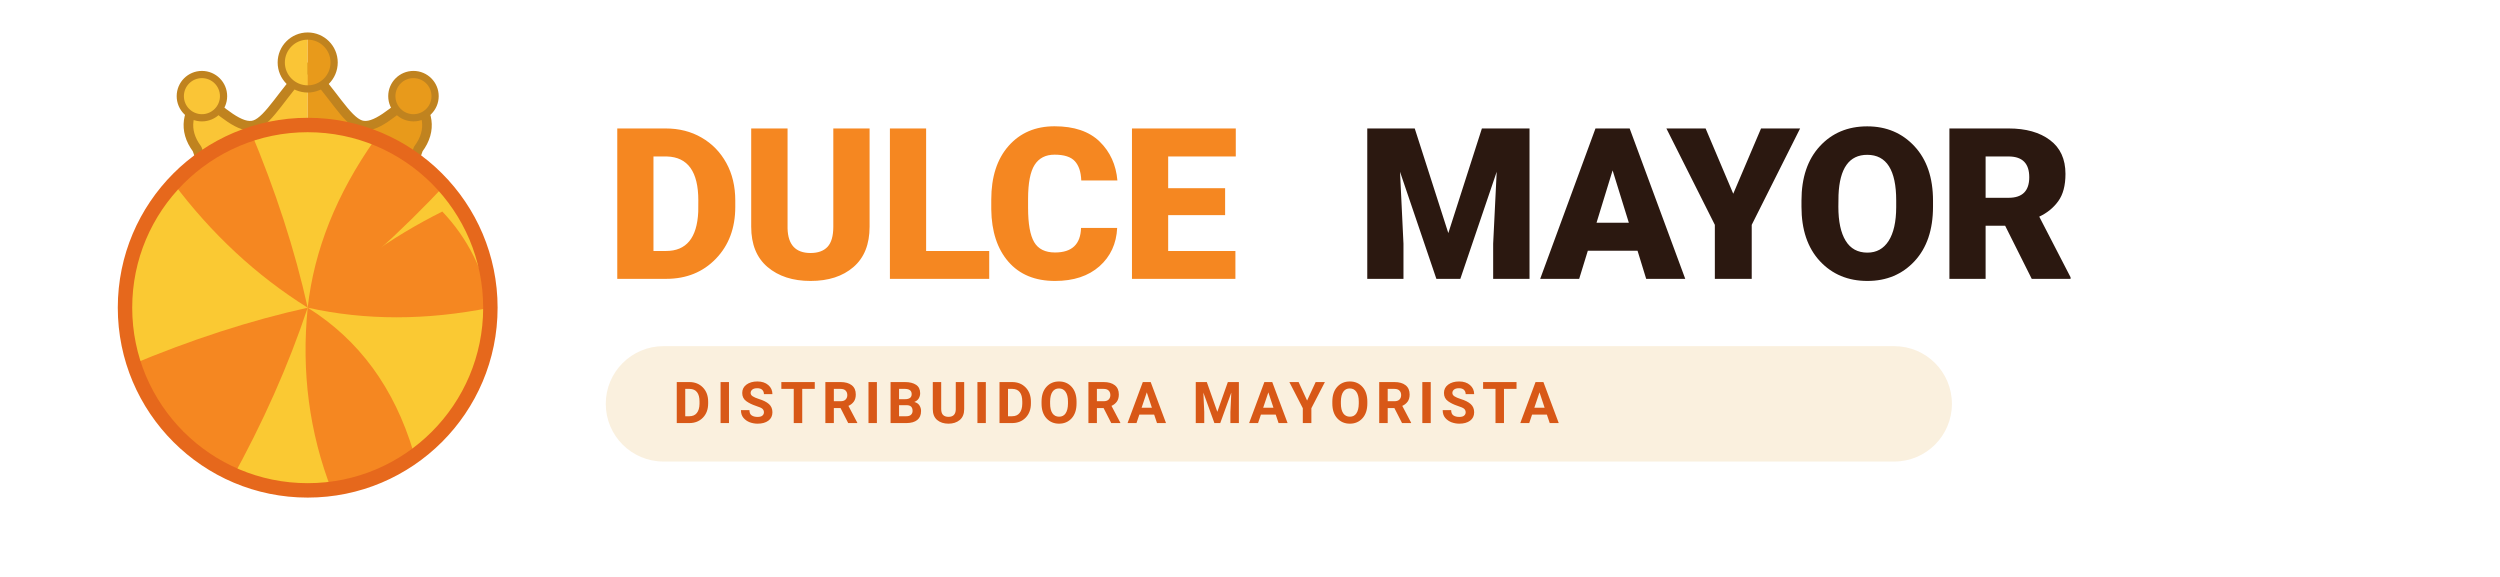
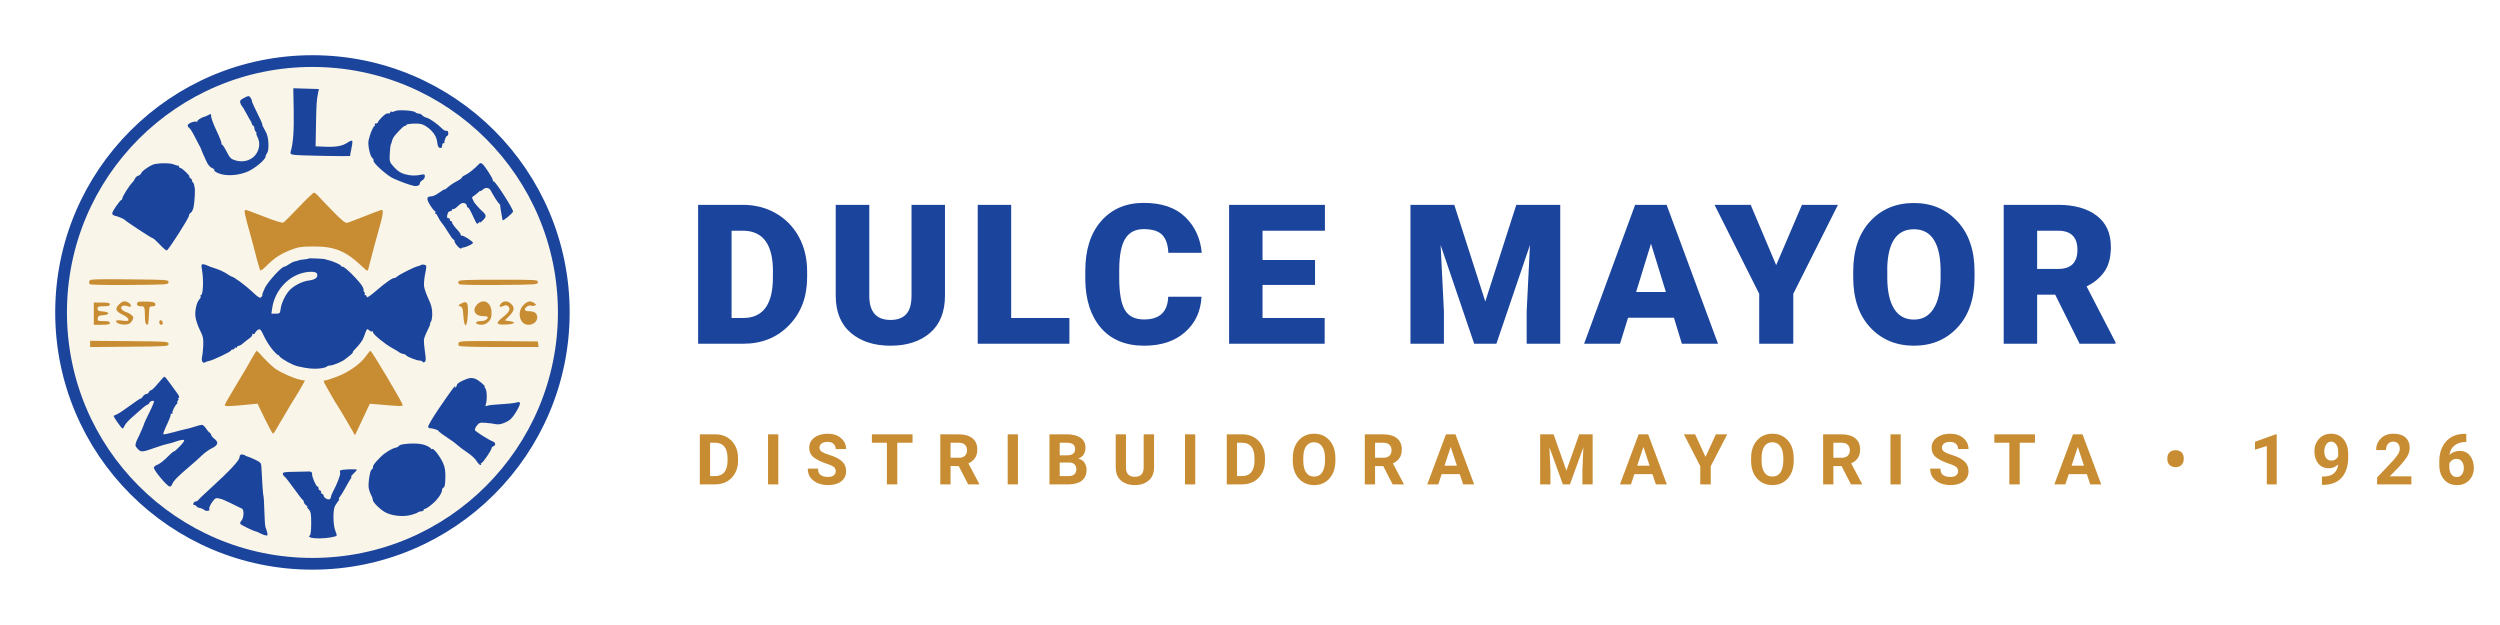
- <svg xmlns="http://www.w3.org/2000/svg" viewBox="0 0 520 120" width="100%" height="100%">
-   <defs>
-     <clipPath id="h-candy-clip">
-       <circle cx="60" cy="62" r="38" />
-     </clipPath>
-     <clipPath id="h-split-left">
-       <rect x="0" y="0" width="60" height="120" />
-     </clipPath>
-     <clipPath id="h-split-right">
-       <rect x="60" y="0" width="100" height="120" />
-     </clipPath>
-   </defs>
-   <g transform="translate(4, 2)">
-     <g id="h-crown">
-       <path clip-path="url(#h-split-left)" d="M 60 12                C 55 17 52 23 49 24                C 46 25 42 21 38 18                C 35 21 34 25 37 29                C 38 32 40 36 40 42                L 60 42 Z" fill="#FAC536" />
-       <path clip-path="url(#h-split-right)" d="M 60 12                C 65 17 68 23 71 24                C 74 25 78 21 82 18                C 85 21 86 25 83 29                C 82 32 80 36 80 42                L 60 42 Z" fill="#E89A1B" />
-       <path d="M 40 42                C 40 36 38 32 37 29                C 34 25 35 21 38 18                C 42 21 46 25 49 24                C 52 23 55 17 60 12                C 65 17 68 23 71 24                C 74 25 78 21 82 18                C 85 21 86 25 83 29                C 82 32 80 36 80 42" fill="none" stroke="#C0831F" stroke-width="2" stroke-linecap="round" stroke-linejoin="round" />
-       <circle cx="38" cy="18" r="4.5" fill="#FAC536" stroke="#C0831F" stroke-width="1.5" />
-       <circle cx="82" cy="18" r="4.5" fill="#E89A1B" stroke="#C0831F" stroke-width="1.5" />
-       <circle cx="60" cy="11" r="5.5" fill="#FAC536" clip-path="url(#h-split-left)" />
-       <circle cx="60" cy="11" r="5.5" fill="#E89A1B" clip-path="url(#h-split-right)" />
-       <circle cx="60" cy="11" r="5.5" fill="none" stroke="#C0831F" stroke-width="1.5" />
-     </g>
-     <g id="h-candy">
-       <circle cx="60" cy="62" r="38" fill="#FAC933" />
-       <g clip-path="url(#h-candy-clip)">
-         <path d="M 60 62 Q 72 50 88 42 A 38 38 0 0 1 98 62 Q 78 66 60 62 Z" fill="#F58721" />
-         <path d="M 60 62 Q 76 72 82 92 A 38 38 0 0 1 65 100 Q 58 82 60 62 Z" fill="#F58721" />
-         <path d="M 60 62 Q 48 76 34 88 A 38 38 0 0 1 23 74 Q 42 66 60 62 Z" fill="#F58721" />
-         <path d="M 60 62 Q 44 52 32 36 A 38 38 0 0 1 48 25 Q 56 44 60 62 Z" fill="#F58721" />
-         <path d="M 60 62 Q 62 44 74 27 A 38 38 0 0 1 89 36 Q 74 52 60 62 Z" fill="#F58721" />
-         <path d="M 60 62 Q 54 80 44 98 A 38 38 0 0 1 31 92 Q 44 74 60 62 Z" fill="#F58721" />
-       </g>
-       <circle cx="60" cy="62" r="38" fill="none" stroke="#E6681C" stroke-width="3" />
-     </g>
+ <svg xmlns="http://www.w3.org/2000/svg" viewBox="0 0 320 80" width="100%" height="100%">
+   <g transform="translate(6, 6) scale(0.1581)">
+     <circle cx="215" cy="215" r="204" fill="#FAF5E9" />
+     <path d="M 203.990 129.750 C 197.828 136.213, 192.180 141.848, 191.439 142.274 C 190.631 142.738, 184.479 140.838, 176.061 137.524 C 168.343 134.486, 161.572 132, 161.014 132 C 159.285 132, 159.832 134.745, 165.594 155 C 166.454 158.025, 167.814 163.200, 168.616 166.500 C 169.417 169.800, 170.570 174.075, 171.178 176 C 171.785 177.925, 172.440 180.088, 172.632 180.807 C 172.843 181.596, 175.003 180.092, 178.086 177.010 C 184.322 170.773, 189.219 167.610, 197.877 164.226 C 203.607 161.986, 206.051 161.632, 216 161.601 C 232.901 161.550, 241.789 165.146, 254.628 177.232 C 259.480 181.800, 259.782 181.937, 260.249 179.779 C 261.030 176.176, 267.712 151.213, 269.960 143.503 C 272.171 135.919, 272.544 132, 271.054 132 C 270.533 132, 264.571 134.198, 257.804 136.885 C 251.037 139.571, 244.564 142.052, 243.420 142.398 C 241.746 142.904, 239.557 141.216, 232.220 133.763 C 227.205 128.669, 221.801 123.037, 220.211 121.250 C 218.622 119.463, 216.843 118, 216.258 118 C 215.673 118, 210.152 123.287, 203.990 129.750 M 34.352 189.524 C 34.013 190.410, 34.161 191.561, 34.682 192.082 C 35.249 192.649, 48.227 192.923, 67.065 192.765 C 97.745 192.506, 98.500 192.452, 98.500 190.500 C 98.500 188.548, 97.736 188.493, 66.735 188.207 C 38.283 187.944, 34.906 188.081, 34.352 189.524 M 333.243 189.817 C 332.963 190.542, 333.161 191.561, 333.682 192.082 C 334.249 192.649, 347.227 192.923, 366.065 192.765 C 396.745 192.506, 397.500 192.452, 397.500 190.500 C 397.500 188.542, 396.833 188.500, 365.626 188.500 C 340.183 188.500, 333.649 188.766, 333.243 189.817 M 58.386 208.523 C 54.927 211.982, 55.662 214.100, 61.250 216.769 C 64.009 218.088, 66 219.713, 66 220.648 C 66 222.001, 65.204 222.152, 61 221.594 C 57.893 221.182, 56 221.309, 56 221.930 C 56 223.665, 59.944 225.127, 63.761 224.808 C 66.549 224.574, 67.805 223.842, 68.959 221.776 C 70.343 219.299, 70.325 218.897, 68.762 217.334 C 67.817 216.389, 65.577 215.139, 63.784 214.558 C 60.262 213.415, 58.938 210.621, 61.460 209.654 C 62.316 209.325, 64.138 209.482, 65.509 210.003 C 67.449 210.741, 68 210.632, 68 209.510 C 68 207.913, 65.014 206, 62.520 206 C 61.634 206, 59.774 207.136, 58.386 208.523 M 73.708 206.626 C 72.011 208.323, 73.150 210, 76 210 C 79.236 210, 79.257 210.061, 79.433 220.406 C 79.470 222.583, 80.053 224.501, 80.750 224.739 C 82.202 225.236, 82.181 225.354, 82.827 213.250 C 82.975 210.470, 83.372 210, 85.573 210 C 87.485 210, 88.061 209.550, 87.813 208.250 C 87.543 206.833, 86.235 206.445, 80.947 206.209 C 77.355 206.049, 74.097 206.237, 73.708 206.626 M 335.531 207.735 C 332.710 209.216, 332.667 209.333, 334.659 210.070 C 336.430 210.725, 336.822 211.865, 337.174 217.384 C 337.892 228.661, 340.311 227.829, 340.843 216.123 C 341.260 206.932, 340.213 205.278, 335.531 207.735 M 348.455 208.455 C 343.920 212.989, 346.478 218, 353.329 218 C 355.348 218, 357 218.360, 357 218.800 C 357 220.545, 354.435 222, 351.359 222 C 347.786 222, 346.113 223.446, 348.588 224.395 C 351.797 225.627, 355.158 224.932, 357.545 222.545 C 359.480 220.611, 360 219.058, 360 215.220 C 360 206.972, 353.655 203.254, 348.455 208.455 M 367.653 207.831 C 365.514 210.194, 366.524 211.174, 369.637 209.756 C 371.581 208.870, 372.390 208.961, 373.635 210.206 C 375.682 212.254, 374.372 214.745, 369.017 218.987 C 362.951 223.791, 363.592 225.153, 371.750 224.796 C 378.962 224.480, 380.534 222.839, 374.429 222 L 370.791 221.500 374.396 217.800 C 378.536 213.548, 378.916 210.931, 375.811 208.039 C 373.095 205.509, 369.830 205.425, 367.653 207.831 M 385.923 208.923 C 380.271 214.575, 382.771 225, 389.777 225 C 393.895 225, 397 222.412, 397 218.978 C 397 215.638, 394.719 214, 390.066 214 C 388.040 214, 387 213.503, 387 212.535 C 387 210.781, 390.617 208.645, 392.069 209.542 C 392.634 209.892, 393.862 209.880, 394.798 209.517 C 396.356 208.913, 396.336 208.736, 394.559 207.429 C 391.622 205.267, 389.151 205.695, 385.923 208.923 M 38 216 L 38 225 44.500 225 C 49.611 225, 51 224.679, 51 223.500 C 51 222.364, 49.770 222, 45.930 222 C 41.245 222, 40.885 221.829, 41.180 219.750 C 41.447 217.873, 42.216 217.448, 45.813 217.189 C 51.364 216.790, 50.899 214.615, 45.172 214.193 C 41.813 213.945, 41 213.506, 41 211.943 C 41 210.278, 41.716 210, 46 210 C 49.778 210, 51 209.633, 51 208.500 C 51 207.321, 49.611 207, 44.500 207 L 38 207 38 216 M 351.250 209.662 C 349.287 210.454, 349.742 214.783, 351.859 215.455 C 356.335 216.876, 359.104 212.196, 355.066 210.035 C 354.002 209.466, 352.989 209.036, 352.816 209.079 C 352.642 209.122, 351.938 209.385, 351.250 209.662 M 387.145 217.325 C 384.399 220.634, 389.776 224.653, 392.845 221.584 C 394.086 220.343, 394.212 219.557, 393.381 218.231 C 391.977 215.992, 388.653 215.509, 387.145 217.325 M 91 222.917 C 91 224.145, 91.646 225, 92.573 225 C 93.505 225, 94.015 224.320, 93.823 223.333 C 93.337 220.824, 91 220.480, 91 222.917 M 35 240.500 L 35 243.028 66.750 242.764 C 97.745 242.506, 98.500 242.452, 98.500 240.500 C 98.500 238.548, 97.745 238.494, 66.750 238.236 L 35 237.972 35 240.500 M 333.385 239.438 C 333.076 240.244, 333.114 241.376, 333.470 241.952 C 333.900 242.647, 344.892 243, 366.129 243 L 398.139 243 397.820 240.750 L 397.500 238.500 365.724 238.236 C 338.558 238.010, 333.866 238.185, 333.385 239.438 M 166.500 251.210 C 164.850 254.074, 162.218 258.676, 160.652 261.436 C 159.085 264.197, 154.698 271.529, 150.902 277.730 C 147.106 283.931, 144 289.506, 144 290.120 C 144 291.201, 148.656 291.043, 165.023 289.408 L 170.547 288.856 176.383 300.928 C 179.593 307.568, 182.572 313, 183.003 313 C 183.433 313, 184.050 312.438, 184.372 311.750 C 184.694 311.063, 186.077 308.700, 187.444 306.500 C 188.812 304.300, 191.611 299.575, 193.665 296 C 195.719 292.425, 198.860 287.198, 200.645 284.384 C 202.430 281.570, 205.027 277.231, 206.418 274.740 L 208.946 270.212 205.405 269.548 C 200.563 268.640, 190.376 264.214, 185.357 260.838 C 183.079 259.305, 178.760 255.340, 175.761 252.026 C 172.762 248.712, 170.127 246, 169.904 246.001 C 169.682 246.002, 168.150 248.346, 166.500 251.210 M 258.232 250.473 C 253.906 256.611, 244.508 263.273, 235.009 266.936 C 230.639 268.621, 226.375 270, 225.532 270 C 223.553 270, 223.672 270.668, 226.514 275.500 C 227.808 277.700, 229.857 281.286, 231.066 283.469 C 232.275 285.652, 234.044 288.577, 234.997 289.969 C 235.951 291.361, 239.595 297.431, 243.095 303.457 L 249.460 314.415 255.470 301.653 L 261.479 288.892 267.490 289.414 C 287.058 291.113, 288 291.132, 288 289.840 C 288 288.070, 263.044 246.121, 261.943 246.041 C 261.636 246.018, 259.966 248.013, 258.232 250.473" fill="#C88D33" />
+     <path d="M 199.841 51.665 C 200.145 67.841, 199.410 77.955, 197.440 84.686 C 196.889 86.567, 197.268 86.948, 200.150 87.417 C 203.777 88.007, 246.131 88.798, 245.599 88.266 C 245.421 88.088, 245.818 85.593, 246.481 82.721 C 247.143 79.850, 247.504 76.969, 247.283 76.321 C 247.015 75.537, 245.706 75.939, 243.377 77.519 C 239.230 80.333, 234.036 81.241, 224.531 80.814 L 217.562 80.500 217.868 63.430 C 218.175 46.303, 218.376 43.216, 219.566 37.316 L 220.208 34.133 209.854 33.816 L 199.500 33.500 199.841 51.665 M 159.719 41.266 C 156.615 42.877, 156.057 43.611, 156.604 45.364 C 156.970 46.539, 157.582 47.725, 157.963 48 C 158.345 48.275, 159.969 50.975, 161.571 54 C 163.174 57.025, 164.713 59.725, 164.992 60 C 165.272 60.275, 165.646 61.175, 165.825 62 C 166.004 62.825, 166.566 63.650, 167.075 63.833 C 167.584 64.017, 168 64.939, 168 65.883 C 168 66.827, 168.540 68.140, 169.200 68.800 C 169.860 69.460, 170.073 70, 169.674 70 C 169.275 70, 169.635 71.328, 170.474 72.950 C 172.573 77.008, 172.385 81.543, 169.938 85.897 C 166.795 91.489, 159.632 94.009, 152.746 91.946 C 149.012 90.827, 148.143 89.970, 145.542 84.837 C 143.915 81.627, 142.201 79, 141.733 79 C 141.265 79, 141.103 78.642, 141.374 78.204 C 141.644 77.767, 139.871 73.211, 137.433 68.080 C 134.995 62.950, 133 57.667, 133 56.341 C 133 54.140, 132.803 54.038, 130.750 55.167 C 129.512 55.847, 128.050 56.493, 127.500 56.601 C 125.045 57.086, 121.100 59.774, 121.765 60.509 C 122.169 60.955, 121.989 61.029, 121.365 60.672 C 119.713 59.729, 114 61.960, 114 63.548 C 114 64.292, 114.597 65.260, 115.327 65.700 C 116.057 66.140, 118.007 69.233, 119.660 72.574 C 121.312 75.915, 123.071 79.290, 123.567 80.074 C 124.063 80.858, 124.517 81.725, 124.575 82 C 124.792 83.025, 128.094 90.616, 129.732 93.856 C 130.666 95.702, 132.485 97.614, 133.775 98.105 C 135.065 98.595, 135.865 99.409, 135.554 99.913 C 135.242 100.417, 137.014 101.604, 139.490 102.549 C 145.558 104.867, 155.606 104.108, 163 100.775 C 168.763 98.177, 176.977 91.205, 177.032 88.866 C 177.049 88.115, 177.644 86.736, 178.354 85.803 C 179.164 84.737, 179.543 81.827, 179.374 77.980 C 179.179 73.540, 178.391 70.636, 176.510 67.427 C 175.083 64.992, 174.141 63, 174.417 63 C 174.884 63, 172.493 57.709, 167.935 48.655 C 166.871 46.541, 165.986 44.291, 165.968 43.655 C 165.951 43.020, 165.388 41.781, 164.718 40.902 C 163.610 39.448, 163.157 39.481, 159.719 41.266 M 281.742 52.014 C 280.775 52.616, 279.538 52.832, 278.992 52.495 C 278.446 52.158, 278 52.359, 278 52.941 C 278 53.523, 277.663 53.947, 277.250 53.882 C 275.230 53.563, 273.905 54.249, 271.077 57.077 C 269.385 58.769, 268 60.569, 268 61.077 C 268 61.585, 267.298 62, 266.441 62 C 265.584 62, 265.160 62.450, 265.500 63 C 265.840 63.550, 265.732 64, 265.260 64 C 264.588 64, 262.224 68.981, 261.463 72 C 261.394 72.275, 260.975 73.786, 260.533 75.357 C 259.558 78.824, 261.511 88.349, 263.543 90.036 C 264.332 90.691, 264.749 91.597, 264.469 92.050 C 263.543 93.549, 275.293 104.167, 280.442 106.484 C 286.478 109.200, 293.898 111.903, 296.912 112.483 C 299.761 113.032, 302 112.128, 302 110.428 C 302 109.681, 302.900 108.589, 304 108 C 305.100 107.411, 306 106.010, 306 104.885 C 306 103.144, 305.565 102.937, 303.066 103.486 C 298.358 104.520, 294.460 104.389, 289.620 103.034 C 286.506 102.162, 283.880 100.432, 281.198 97.485 C 277.393 93.303, 277.308 93.046, 277.602 86.585 C 277.767 82.945, 278.175 79.526, 278.508 78.987 C 278.841 78.448, 279.301 77.035, 279.529 75.847 C 279.758 74.659, 280.970 72.546, 282.223 71.152 C 287.155 65.662, 288.951 64, 289.955 64 C 290.530 64, 291 63.624, 291 63.164 C 291 62.704, 293.720 62.230, 297.045 62.110 C 301.627 61.945, 303.875 62.378, 306.338 63.900 C 312.011 67.406, 315.452 72.068, 316 76.991 C 316.360 80.227, 316.989 81.575, 318.250 81.815 C 319.461 82.044, 320 81.508, 320 80.073 C 320 78.933, 320.450 78, 321 78 C 321.550 78, 321.951 77.662, 321.892 77.250 C 321.674 75.739, 323.259 72, 324.117 72 C 324.602 72, 325 71.100, 325 70 C 325 68.900, 324.550 68, 324 68 C 322.275 68, 321.539 67.682, 320.225 66.368 C 316.390 62.533, 310.151 58.076, 307.786 57.483 C 306.299 57.109, 304.558 56.173, 303.919 55.402 C 303.279 54.631, 302 54, 301.078 54 C 300.155 54, 298.930 53.530, 298.355 52.955 C 296.832 51.432, 283.858 50.698, 281.742 52.014 M 87.500 94.831 C 84.455 95.386, 77.054 100.288, 76.460 102.142 C 76.170 103.045, 75.051 104.015, 73.972 104.297 C 72.893 104.579, 71.702 105.640, 71.324 106.655 C 70.947 107.670, 69.917 109.175, 69.035 110 C 66.858 112.037, 61 121.395, 61 122.838 C 61 123.477, 60.645 124, 60.212 124 C 59.779 124, 57.780 126.442, 55.770 129.426 C 53.043 133.475, 52.418 135.102, 53.308 135.841 C 53.964 136.385, 54.857 136.822, 55.293 136.811 C 56.449 136.784, 62.414 139.276, 63 140.030 C 63.935 141.234, 84.929 155, 85.830 155 C 86.323 155, 88.853 157.274, 91.453 160.053 C 94.053 162.833, 96.587 164.970, 97.085 164.803 C 98.575 164.304, 114.988 138.640, 114.994 136.800 C 114.997 135.865, 115.646 134.738, 116.436 134.296 C 117.225 133.854, 118.191 132.144, 118.582 130.496 C 119.668 125.919, 120.256 115.109, 119.523 113.199 C 119.164 112.265, 119.012 111.457, 119.185 111.404 C 119.358 111.351, 118.882 110.563, 118.128 109.654 C 117.373 108.744, 117.121 108, 117.569 108 C 118.016 108, 117.509 107.339, 116.441 106.532 C 115.374 105.724, 114.883 105.049, 115.350 105.032 C 116.598 104.985, 109.396 98, 108.100 98 C 107.495 98, 107 97.550, 107 97 C 107 96.450, 106.662 96.073, 106.250 96.161 C 105.838 96.250, 104.178 95.779, 102.561 95.114 C 99.904 94.022, 92.686 93.886, 87.500 94.831 M 349.400 95.288 C 346.596 98.378, 341.243 102.622, 338.750 103.732 C 337.238 104.406, 336 105.346, 336 105.821 C 336 106.297, 334.046 107.691, 331.658 108.919 C 329.269 110.147, 326.119 112.261, 324.658 113.617 C 323.196 114.972, 322 115.799, 322 115.454 C 322 115.109, 320.111 116.216, 317.803 117.913 C 315.495 119.611, 312.660 121, 311.503 121 C 307.351 121, 307.017 122.894, 310.252 128.098 C 311.928 130.794, 313.708 133, 314.208 133 C 314.709 133, 314.840 133.450, 314.500 134 C 314.160 134.550, 314.249 135, 314.697 135 C 315.145 135, 316.072 136.265, 316.757 137.812 C 317.441 139.359, 318.793 141.496, 319.761 142.562 C 320.728 143.628, 323.073 147.088, 324.971 150.250 C 326.870 153.412, 328.777 156, 329.211 156 C 329.645 156, 330.001 156.563, 330.001 157.250 C 330.003 159.067, 334.571 164.096, 335.434 163.232 C 335.837 162.830, 336.467 162.481, 336.833 162.457 C 339.258 162.302, 344.999 159.639, 344.992 158.672 C 344.984 157.453, 337.065 152.407, 335.750 152.785 C 335.337 152.903, 335 152.550, 335 152 C 335 151.450, 334.212 150.168, 333.250 149.150 C 330.011 145.726, 328 142.984, 328 141.989 C 328 141.445, 327.550 141, 327 141 C 326.450 141, 326.112 140.438, 326.250 139.750 C 326.387 139.063, 325.938 138.613, 325.250 138.750 C 324.563 138.888, 324 138.362, 324 137.582 C 324 135.069, 325.177 133, 326.607 133 C 327.373 133, 328 132.523, 328 131.941 C 328 131.359, 328.381 131.117, 328.847 131.405 C 329.312 131.693, 331.095 130.559, 332.807 128.884 C 335.053 126.688, 336.489 126.020, 337.960 126.487 C 339.082 126.843, 340 127.779, 340 128.567 C 340 129.355, 340.343 130, 340.763 130 C 341.563 130, 342.385 131.444, 346.035 139.264 C 348.085 143.657, 348.371 143.891, 349.703 142.264 C 350.559 141.220, 350.851 141.112, 350.419 142 C 350.019 142.825, 351.091 142.197, 352.802 140.604 C 356.099 137.536, 356.011 136.118, 352.325 132.912 C 350.103 130.980, 345.540 125.690, 345.499 125 C 345.483 124.725, 345.076 123.878, 344.594 123.118 C 344.004 122.186, 344.289 121.418, 345.472 120.755 C 346.437 120.216, 348.075 118.925, 349.113 117.887 C 350.151 116.849, 351 116.295, 351 116.655 C 351 117.015, 351.867 116.526, 352.926 115.567 C 355.286 113.431, 358.104 113.842, 359.475 116.523 C 361.399 120.287, 365.393 126.499, 366.283 127.112 C 366.771 127.448, 367.113 128.014, 367.042 128.370 C 366.971 128.726, 367.183 130.475, 367.514 132.258 C 368.647 138.362, 368.847 139.501, 368.923 140.297 C 369.030 141.405, 376.752 135.089, 377.420 133.348 C 377.983 131.881, 363.347 109, 361.846 109 C 361.381 109, 361 108.431, 361 107.737 C 361 106.306, 354.241 95.889, 352.584 94.765 C 351.138 93.785, 350.698 93.858, 349.400 95.288 M 79.362 110.169 C 76.957 111.301, 74.405 113.615, 72.936 115.996 C 71.596 118.169, 70.162 119.958, 69.750 119.973 C 68.020 120.035, 69.188 122.763, 71.466 123.982 C 72.822 124.708, 73.742 125.609, 73.510 125.984 C 73.278 126.359, 73.666 126.667, 74.372 126.667 C 75.793 126.667, 85.306 132.912, 85.833 134.192 C 86.017 134.636, 86.611 135, 87.153 135 C 88.470 135, 97.180 140.985, 98.718 142.947 C 99.388 143.801, 99.951 144.107, 99.968 143.628 C 99.986 143.148, 100.600 143.253, 101.333 143.862 C 102.354 144.709, 103.201 144.354, 104.941 142.353 C 106.192 140.914, 107.292 139.234, 107.386 138.618 C 107.480 138.003, 107.794 137.050, 108.084 136.500 C 108.375 135.950, 108.735 134.027, 108.884 132.227 C 109.199 128.426, 105.720 120.522, 102.305 117.283 C 98.735 113.896, 91.958 110.216, 87.426 109.203 C 84.167 108.474, 82.553 108.667, 79.362 110.169 M 211.985 171.336 C 211.718 171.596, 209.925 171.939, 208 172.098 C 206.075 172.257, 204.050 172.625, 203.500 172.915 C 202.950 173.205, 201.663 173.572, 200.639 173.732 C 199.616 173.891, 197.522 174.916, 195.985 176.011 C 194.449 177.105, 192.715 178, 192.133 178 C 189.969 178, 178.990 190.031, 176.563 195.060 C 175.181 197.926, 174.216 200.548, 174.420 200.886 C 174.623 201.224, 174.207 202.038, 173.495 202.696 C 172.469 203.644, 171.001 202.748, 166.414 198.375 C 161.177 193.384, 151.199 186, 149.691 186 C 149.360 186, 147.475 184.905, 145.503 183.567 C 143.531 182.228, 139.573 180.404, 136.709 179.513 C 133.844 178.622, 130.719 177.467, 129.764 176.947 C 128.809 176.426, 127.295 176, 126.400 176 C 125.007 176, 124.895 176.682, 125.621 180.750 C 127.021 188.599, 126.475 201, 124.728 201 C 124.263 201, 124.138 201.414, 124.450 201.919 C 124.763 202.425, 124.407 203.450, 123.660 204.197 C 121.350 206.507, 119.746 213.003, 120.233 218.074 C 120.489 220.736, 122.087 225.672, 123.784 229.043 C 126.460 234.356, 126.833 236.059, 126.588 241.836 C 126.433 245.501, 126.008 249.625, 125.643 251 C 124.824 254.090, 126.239 256.591, 128.138 255.407 C 128.887 254.940, 130.304 254.433, 131.288 254.279 C 134.209 253.824, 149 246.795, 149 245.861 C 149 245.387, 149.675 245, 150.500 245 C 151.325 245, 152 244.523, 152 243.941 C 152 243.359, 152.450 243.160, 153 243.500 C 153.550 243.840, 154 243.641, 154 243.059 C 154 242.477, 154.590 242, 155.311 242 C 156.033 242, 157.495 241.200, 158.561 240.223 C 159.628 239.245, 161.968 237.411, 163.762 236.146 C 165.556 234.882, 166.724 233.362, 166.357 232.769 C 165.960 232.126, 166.160 231.981, 166.853 232.409 C 167.505 232.812, 168.282 232.430, 168.625 231.536 C 168.961 230.660, 170.062 229.502, 171.072 228.962 C 172.667 228.108, 173.292 228.808, 175.824 234.278 C 177.428 237.743, 180.599 242.725, 182.870 245.350 C 185.142 247.974, 187 249.769, 187 249.338 C 187 248.907, 187.635 249.461, 188.410 250.569 C 189.899 252.694, 198.913 257.644, 203.053 258.610 C 210.799 260.417, 216.091 260.950, 220.763 260.393 C 223.658 260.048, 226.272 259.369, 226.572 258.883 C 226.872 258.397, 228.104 257.990, 229.309 257.978 C 231.609 257.955, 239.061 254.873, 241.231 253.047 C 241.929 252.459, 243.761 251.032, 245.303 249.875 C 246.844 248.718, 247.906 247.572, 247.662 247.328 C 247.418 247.084, 248.679 245.448, 250.465 243.692 C 253.197 241.006, 256.025 236.977, 256.566 235 C 256.641 234.725, 257.271 233.015, 257.967 231.199 C 259.130 228.163, 259.368 228.023, 260.947 229.452 C 261.890 230.306, 262.963 230.703, 263.331 230.336 C 263.699 229.968, 264.026 230.304, 264.057 231.083 C 264.127 232.829, 273.904 240.799, 280 244.079 C 282.475 245.410, 284.725 246.758, 285 247.073 C 285.583 247.741, 288.106 248.727, 289.388 248.787 C 289.877 248.810, 290.552 249.236, 290.888 249.733 C 291.719 250.962, 299.587 254, 301.937 254 C 302.980 254, 303.983 254.436, 304.167 254.968 C 304.356 255.517, 305.080 255.576, 305.839 255.104 C 306.924 254.430, 306.972 252.868, 306.094 246.886 C 305.498 242.824, 305.138 238.375, 305.293 237 C 305.449 235.625, 306.804 232.137, 308.305 229.250 C 309.806 226.363, 310.711 224, 310.317 224 C 309.923 224, 310.140 223.460, 310.800 222.800 C 311.460 222.140, 312 219.103, 311.999 216.050 C 311.999 211.959, 311.209 208.831, 308.995 204.152 C 307.344 200.661, 305.736 196.161, 305.423 194.152 C 305.110 192.143, 305.484 187.468, 306.254 183.763 C 307.568 177.439, 307.543 176.990, 305.836 176.448 C 304.836 176.131, 303.451 176.225, 302.759 176.657 C 302.067 177.090, 300.874 177.538, 300.109 177.654 C 297.932 177.983, 285.708 184.098, 283.645 185.889 C 282.625 186.775, 281.593 187.355, 281.352 187.177 C 280.448 186.510, 273.959 191.027, 266.604 197.441 C 261.975 201.479, 259 203.472, 259 202.537 C 259 201.691, 258.475 201, 257.833 201 C 257.192 201, 256.963 200.704, 257.325 200.342 C 257.687 199.980, 257.481 199.080, 256.869 198.342 C 256.256 197.604, 256.047 197, 256.403 197 C 256.760 197, 256.390 195.720, 255.581 194.156 C 253.522 190.175, 241.449 178, 239.561 178 C 238.702 178, 238 177.611, 238 177.136 C 238 176.298, 230.721 173.156, 227.225 172.484 C 226.276 172.302, 225.500 172.083, 225.500 171.996 C 225.500 171.569, 212.403 170.929, 211.985 171.336 M 208.500 181.634 C 206.216 182.145, 196.754 186.211, 196 187.006 C 195.725 187.295, 193.925 188.828, 192 190.412 C 190.075 191.996, 188.474 193.563, 188.442 193.896 C 188.410 194.228, 187.298 196.281, 185.970 198.459 C 184.642 200.636, 183.462 202.886, 183.347 203.459 C 181.104 214.638, 180.973 216.080, 182.021 218.038 C 182.795 219.486, 183.919 220.026, 185.713 219.810 C 187.871 219.550, 188.487 218.727, 189.491 214.750 C 190.151 212.137, 190.525 210, 190.322 210 C 190.120 210, 190.617 208.988, 191.428 207.750 C 192.844 205.590, 193 205.125, 193 203.082 C 193 202.576, 194.718 200.375, 196.818 198.190 C 200.686 194.163, 209.315 189.458, 210.963 190.477 C 211.457 190.783, 212.144 190.575, 212.490 190.016 C 212.835 189.457, 214.386 189, 215.937 189 C 219.815 189, 221.229 187.095, 219.674 183.961 C 218.709 182.016, 217.619 181.467, 214.477 181.343 C 212.289 181.257, 209.600 181.388, 208.500 181.634 M 135.882 193.250 C 135.816 195.037, 135.830 196.879, 135.913 197.343 C 136.178 198.840, 133.626 205, 132.740 205 C 132.268 205, 132.160 205.450, 132.500 206 C 132.840 206.550, 132.659 207, 132.098 207 C 130.735 207, 128.904 214.023, 129.327 217.626 C 129.512 219.207, 130.638 222.075, 131.828 224 C 133.019 225.925, 133.994 228.261, 133.996 229.191 C 133.998 230.121, 134.450 231.160, 135 231.500 C 135.550 231.840, 136 234.302, 136 236.971 C 136 242.298, 136.766 242.694, 141.315 239.713 C 142.753 238.771, 144.195 238, 144.520 238 C 146.242 238, 157.517 229.298, 163.343 223.472 L 170.030 216.785 167.862 213.142 C 166.669 211.139, 165.039 208.965, 164.239 208.311 C 163.439 207.657, 161.146 205.628, 159.142 203.802 C 155.215 200.222, 142.347 191.500, 140.993 191.500 C 140.538 191.500, 139.829 191.162, 139.417 190.750 C 137.646 188.979, 135.995 190.146, 135.882 193.250 M 290 192.357 C 287.525 193.566, 283.475 195.893, 281 197.528 C 276.022 200.816, 263 213.549, 263 215.129 C 263 218.593, 271.362 227.210, 281 233.677 C 284.025 235.707, 286.725 237.623, 287.001 237.934 C 287.752 238.783, 294.045 242, 294.954 242 C 295.389 242, 296.001 239.863, 296.313 237.250 C 297.056 231.024, 297.228 230.457, 300.334 224 C 301.790 220.975, 302.985 217.372, 302.990 215.993 C 303.005 212.326, 301.364 207.221, 299.607 205.464 C 297.757 203.614, 296.013 197.699, 296.006 193.250 C 296.003 191.463, 295.663 190.035, 295.250 190.079 C 294.837 190.122, 292.475 191.147, 290 192.357 M 90 272.500 C 87.525 275.518, 84.986 277.989, 84.357 277.993 C 83.728 277.997, 82.955 278.675, 82.638 279.500 C 82.322 280.325, 81.399 281, 80.588 281 C 79.777 281, 78.413 282, 77.557 283.223 C 76.701 284.445, 76 285.122, 76 284.727 C 76 284.332, 72.287 286.765, 67.750 290.133 C 63.212 293.502, 58.375 296.741, 57 297.332 C 55.625 297.922, 54.324 298.528, 54.108 298.677 C 53.520 299.087, 60.380 308.944, 61.275 308.974 C 61.701 308.988, 62.456 307.932, 62.952 306.627 C 63.448 305.322, 66.424 302.059, 69.565 299.377 C 72.706 296.695, 76.294 293.553, 77.538 292.395 C 78.782 291.238, 80.520 290.014, 81.400 289.677 C 82.280 289.339, 83 288.651, 83 288.148 C 83 287.645, 83.918 286.993, 85.041 286.700 C 86.757 286.251, 86.975 286.511, 86.410 288.333 C 86.040 289.525, 84.217 293.535, 82.359 297.245 C 80.500 300.955, 78.971 304.211, 78.960 304.482 C 78.928 305.257, 75.082 314.140, 73.106 318 C 72.121 319.925, 71.539 322.175, 71.814 323 C 72.088 323.825, 73.204 325.281, 74.292 326.235 C 76.528 328.195, 77.875 328.007, 88.360 324.272 C 92.133 322.927, 96.408 321.635, 97.860 321.399 C 99.312 321.163, 102.405 320.267, 104.734 319.409 C 107.062 318.550, 109.687 317.994, 110.567 318.174 C 111.780 318.421, 111.159 319.590, 108.006 323 C 105.718 325.475, 103.442 327.500, 102.948 327.500 C 102.454 327.500, 100.747 328.850, 99.156 330.500 C 94.967 334.842, 91.245 337.787, 89.078 338.475 C 88.037 338.806, 86.935 339.728, 86.629 340.524 C 85.981 342.213, 97.467 356, 99.521 356 C 100.261 356, 101.149 355.106, 101.496 354.014 C 102.260 351.605, 106.357 347.398, 115 340.146 C 118.575 337.147, 123.246 332.974, 125.380 330.873 C 127.513 328.772, 131.226 326.101, 133.630 324.937 C 138.683 322.491, 139.252 320.130, 135.500 317.179 C 134.125 316.097, 133 314.737, 133 314.156 C 133 313.575, 132.427 312.740, 131.726 312.300 C 131.025 311.860, 129.665 310.262, 128.703 308.750 C 127.741 307.238, 126.305 306, 125.512 306 C 124.719 306, 122.142 306.650, 119.785 307.445 C 117.428 308.239, 114.326 309.098, 112.891 309.353 C 111.456 309.608, 106.803 310.793, 102.551 311.986 C 98.300 313.179, 94.578 313.912, 94.282 313.615 C 93.985 313.318, 95.336 309.719, 97.284 305.617 C 99.232 301.515, 100.565 297.898, 100.246 297.580 C 99.927 297.261, 100.267 297, 101 297 C 101.733 297, 102.045 296.712, 101.693 296.360 C 101.002 295.669, 103.858 289.971, 105.500 288.765 C 106.050 288.361, 106.107 288.024, 105.628 288.015 C 105.148 288.007, 105.315 287.325, 106 286.500 C 106.685 285.675, 106.852 284.993, 106.372 284.985 C 105.893 284.976, 106.041 284.626, 106.702 284.206 C 107.559 283.661, 106.985 282.247, 104.702 279.274 C 102.941 276.982, 100.233 273.283, 98.685 271.054 C 97.137 268.824, 95.562 267.003, 95.185 267.007 C 94.808 267.011, 92.475 269.482, 90 272.500 M 336.750 270.160 C 334.137 271.312, 332 272.846, 332 273.568 C 332 274.291, 331.480 275.203, 330.845 275.595 C 330.086 276.065, 329.941 275.828, 330.420 274.905 C 331.978 271.901, 326.090 279.982, 317.344 292.852 C 312.308 300.263, 308.413 306.913, 308.689 307.631 C 308.964 308.349, 309.485 308.865, 309.845 308.778 C 311.118 308.469, 317 310.169, 317 310.845 C 317 311.421, 320.946 314.323, 328.766 319.500 C 329.597 320.050, 331.404 321.512, 332.783 322.749 C 334.162 323.986, 337.681 326.585, 340.604 328.525 C 343.527 330.465, 346.700 333.376, 347.656 334.995 C 348.612 336.613, 350.004 338.171, 350.749 338.457 C 351.494 338.743, 351.829 338.532, 351.493 337.989 C 351.157 337.445, 351.295 337, 351.799 337 C 352.863 337, 360 326.542, 360 324.984 C 360 324.408, 360.675 323.678, 361.500 323.362 C 363.540 322.579, 363.394 320.363, 361.250 319.553 C 357.799 318.250, 347.046 311.476, 346.584 310.314 C 346.324 309.661, 347.021 307.972, 348.132 306.559 C 349.930 304.273, 350.723 304.034, 355.326 304.384 C 358.172 304.601, 361.850 305.082, 363.500 305.454 C 365.569 305.921, 367.953 305.485, 371.184 304.048 C 374.832 302.426, 376.657 300.704, 379.434 296.264 C 381.395 293.128, 383 289.797, 383 288.862 C 383 287.433, 382.481 287.299, 379.750 288.024 C 377.962 288.499, 372.450 289.082, 367.500 289.320 C 362.550 289.558, 357.661 290.101, 356.635 290.527 C 355.081 291.173, 354.878 290.961, 355.419 289.255 C 356.550 285.691, 356.302 278.069, 355.004 276.505 C 354.317 275.677, 354.058 275, 354.429 275 C 355.694 275, 349.507 269.781, 347.185 268.889 C 343.829 267.600, 342.067 267.815, 336.750 270.160 M 331.272 285.211 C 330.047 285.802, 328.779 287.122, 328.455 288.143 C 328.130 289.164, 327.476 290, 327 290 C 326.524 290, 325.831 290.957, 325.459 292.128 C 324.940 293.763, 325.561 294.926, 328.142 297.154 C 332.900 301.261, 339.848 305.212, 341.028 304.483 C 342.433 303.614, 346 296.413, 346 294.444 C 346 291.559, 342.683 287.078, 339.393 285.516 C 335.713 283.770, 334.362 283.719, 331.272 285.211 M 288 321.812 C 286.625 322.026, 285.230 322.636, 284.900 323.167 C 284.570 323.698, 283.670 324.238, 282.900 324.367 C 279.647 324.910, 273.599 328.556, 270.177 332.037 C 265.100 337.201, 264 338.686, 264 340.374 C 264 341.177, 263.544 341.985, 262.988 342.171 C 261.586 342.638, 259.850 353.840, 260.612 357.500 C 260.956 359.150, 261.730 361.400, 262.333 362.500 C 263.411 364.466, 263.626 365.084, 263.875 366.923 C 264.141 368.887, 269.407 374.154, 273.506 376.557 C 278.837 379.681, 288.213 380.738, 294.825 378.962 C 297.396 378.271, 299.928 377.321, 300.450 376.853 C 300.973 376.384, 302.210 376, 303.200 376 C 304.190 376, 305 375.550, 305 375 C 305 374.450, 305.563 373.997, 306.250 373.994 C 306.938 373.990, 309.610 372.178, 312.190 369.967 C 316.643 366.150, 320 361.191, 320 358.430 C 320 357.735, 320.563 356.979, 321.250 356.751 C 322.086 356.472, 322.543 353.847, 322.630 348.832 C 322.727 343.235, 322.250 340.209, 320.749 336.915 C 318.224 331.371, 313.119 324.809, 311.912 325.554 C 311.410 325.864, 311 325.748, 311 325.295 C 311 324.842, 309.146 323.669, 306.880 322.687 C 302.996 321.004, 295.439 320.654, 288 321.812 M 156 332.165 C 156 334.698, 148.117 343.192, 133 356.946 C 127.225 362.201, 122.350 366.837, 122.167 367.250 C 121.983 367.663, 121.244 368, 120.524 368 C 119.803 368, 118.955 368.675, 118.638 369.500 C 118.297 370.388, 118.628 371, 119.448 371 C 120.210 371, 120.983 371.437, 121.167 371.971 C 121.350 372.505, 122.469 373.089, 123.652 373.268 C 124.836 373.447, 126.518 374.185, 127.390 374.908 C 129.115 376.340, 132.504 375.624, 131.522 374.035 C 130.931 373.079, 133.219 368.814, 135.734 366.182 C 136.521 365.358, 137.840 365.132, 139.247 365.578 C 140.486 365.972, 141.598 366.257, 141.718 366.212 C 141.964 366.120, 155.687 372.578, 157.988 373.868 C 159.851 374.913, 159.447 381.696, 157.400 383.743 C 156.620 384.523, 156.268 385.625, 156.619 386.192 C 157.210 387.148, 167.244 391.992, 169.500 392.411 C 170.050 392.513, 171.542 393.169, 172.815 393.868 C 174.088 394.568, 176.003 395.308, 177.070 395.513 C 178.718 395.831, 178.913 395.482, 178.367 393.194 C 178.013 391.712, 177.416 389.825, 177.039 389 C 176.663 388.175, 176.231 382.325, 176.079 376 C 175.926 369.675, 175.611 364.188, 175.378 363.808 C 175.023 363.230, 174.284 352.871, 173.643 339.513 C 173.521 336.962, 172.770 336.181, 168.500 334.163 C 165.750 332.863, 162.951 331.708, 162.279 331.596 C 161.607 331.483, 160.745 331.078, 160.362 330.696 C 159.980 330.313, 158.842 330, 157.833 330 C 156.620 330, 156 330.732, 156 332.165 M 280.324 331.940 C 276.477 333.687, 276.090 334.218, 275.422 338.668 C 274.848 342.498, 275.179 344.842, 277.020 349.975 C 278.297 353.537, 280.149 357.317, 281.136 358.377 C 282.123 359.436, 282.752 360.592, 282.534 360.945 C 281.871 362.018, 289.991 368.419, 293.660 369.715 C 298.372 371.379, 302.355 370.362, 305.711 366.636 C 308.095 363.989, 308.501 362.742, 308.311 358.639 C 308.062 353.244, 303.699 343.823, 298.754 338 C 295.611 334.299, 288.765 329.985, 286.093 330.022 C 285.217 330.034, 282.621 330.897, 280.324 331.940 M 237.500 343 C 237.160 343.550, 237.129 344.400, 237.432 344.889 C 238.014 345.831, 234.818 354.282, 231.800 359.780 C 230.810 361.585, 230 363.674, 230 364.423 C 230 365.173, 229.419 366.009, 228.708 366.282 C 227.170 366.872, 224 364.757, 224 363.140 C 224 362.513, 223.550 362, 223 362 C 222.450 362, 222 361.325, 222 360.500 C 222 359.675, 221.550 359, 221 359 C 220.450 359, 220 358.325, 220 357.500 C 220 356.675, 219.618 356, 219.152 356 C 217.974 356, 214.561 348.183, 214.734 345.884 C 214.869 344.083, 213.509 343.492, 210 343.829 C 209.175 343.908, 204.563 344.004, 199.750 344.041 C 192.962 344.094, 191 344.422, 191 345.505 C 191 346.273, 191.568 347.260, 192.262 347.700 C 192.957 348.140, 196.426 352.550, 199.971 357.500 C 203.517 362.450, 206.774 366.650, 207.209 366.833 C 207.644 367.017, 208 367.749, 208 368.461 C 208 369.173, 209.012 370.507, 210.250 371.424 C 211.488 372.342, 211.825 372.774, 211 372.385 C 210.175 371.996, 210.512 372.792, 211.750 374.153 C 213.738 376.341, 214 377.691, 214 385.755 C 214 391.348, 213.571 395.147, 212.893 395.566 C 210.808 396.855, 214.349 397.970, 220.500 397.961 C 226.039 397.953, 233.566 396.767, 234.592 395.741 C 234.831 395.502, 234.345 393.677, 233.513 391.686 C 231.672 387.279, 231.508 374.853, 233.250 371.736 C 233.938 370.506, 235.132 368.712, 235.905 367.750 C 236.678 366.788, 236.945 366, 236.500 366 C 236.055 366, 236.372 365.212, 237.205 364.250 C 238.038 363.288, 240.176 359.800, 241.955 356.500 C 243.735 353.200, 245.653 349.938, 246.218 349.250 C 246.783 348.563, 246.857 348, 246.383 348 C 245.908 348, 246.753 346.857, 248.260 345.460 C 249.767 344.062, 251 342.712, 251 342.460 C 251 341.521, 238.095 342.038, 237.500 343 M 150.173 351.172 C 146.228 355.148, 143 358.675, 143 359.008 C 143 359.719, 157.187 366.146, 157.676 365.657 C 158.337 364.996, 158.633 346.024, 157.998 344.997 C 157.624 344.392, 154.286 347.026, 150.173 351.172" fill="#1B449C" />
+     <path d="M 181.250 175.662 C 180.458 175.982, 180 178.227, 180 181.792 L 180 187.416 184.250 183.304 C 186.588 181.043, 190.075 178.251, 192 177.100 L 195.500 175.007 189 175.083 C 185.425 175.124, 181.938 175.385, 181.250 175.662 M 207.438 182.938 C 194.877 185.944, 184.444 197.774, 182.469 211.250 L 181.773 216 185.255 216 C 188.563 216, 188.764 215.800, 189.275 211.985 C 189.883 207.451, 193.122 200.656, 196.343 197.155 C 199.911 193.276, 206.749 189.813, 212.174 189.137 C 217.524 188.470, 219.806 186.544, 218.691 183.636 C 218.015 181.877, 213.136 181.574, 207.438 182.938" fill="#FAF5E9" />
+     <circle cx="215" cy="215" r="203.5" fill="none" stroke="#1B449C" stroke-width="9.5" />
  </g>
-   <g transform="translate(126, 0)">
-     <text x="0" y="58" font-family="system-ui, -apple-system, 'Segoe UI', Roboto, Helvetica, Arial, sans-serif" font-weight="900" font-size="44" letter-spacing="-0.5" fill="#F58721">DULCE</text>
-     <text x="156" y="58" font-family="system-ui, -apple-system, 'Segoe UI', Roboto, Helvetica, Arial, sans-serif" font-weight="900" font-size="44" letter-spacing="-0.5" fill="#2B1810">MAYOR</text>
-     <rect x="0" y="72" width="280" height="24" rx="12" fill="#FAF0DE" />
-     <text x="14" y="88" font-family="system-ui, -apple-system, 'Segoe UI', Roboto, Helvetica, Arial, sans-serif" font-weight="700" font-size="12" letter-spacing="1.2" fill="#D85817">DISTRIBUIDORA MAYORISTA</text>
-   </g>
+   <text x="88" y="44" font-family="'Plus Jakarta Sans', system-ui, -apple-system, 'Segoe UI', Roboto, sans-serif" font-weight="900" font-size="25" fill="#1B449C" letter-spacing="1.5">DULCE MAYOR</text>
+   <text x="89" y="62" font-family="'Plus Jakarta Sans', system-ui, -apple-system, 'Segoe UI', Roboto, sans-serif" font-weight="700" font-size="9" fill="#C88D33" letter-spacing="2.8">DISTRIBUIDORA MAYORISTA • 1926</text>
</svg>
